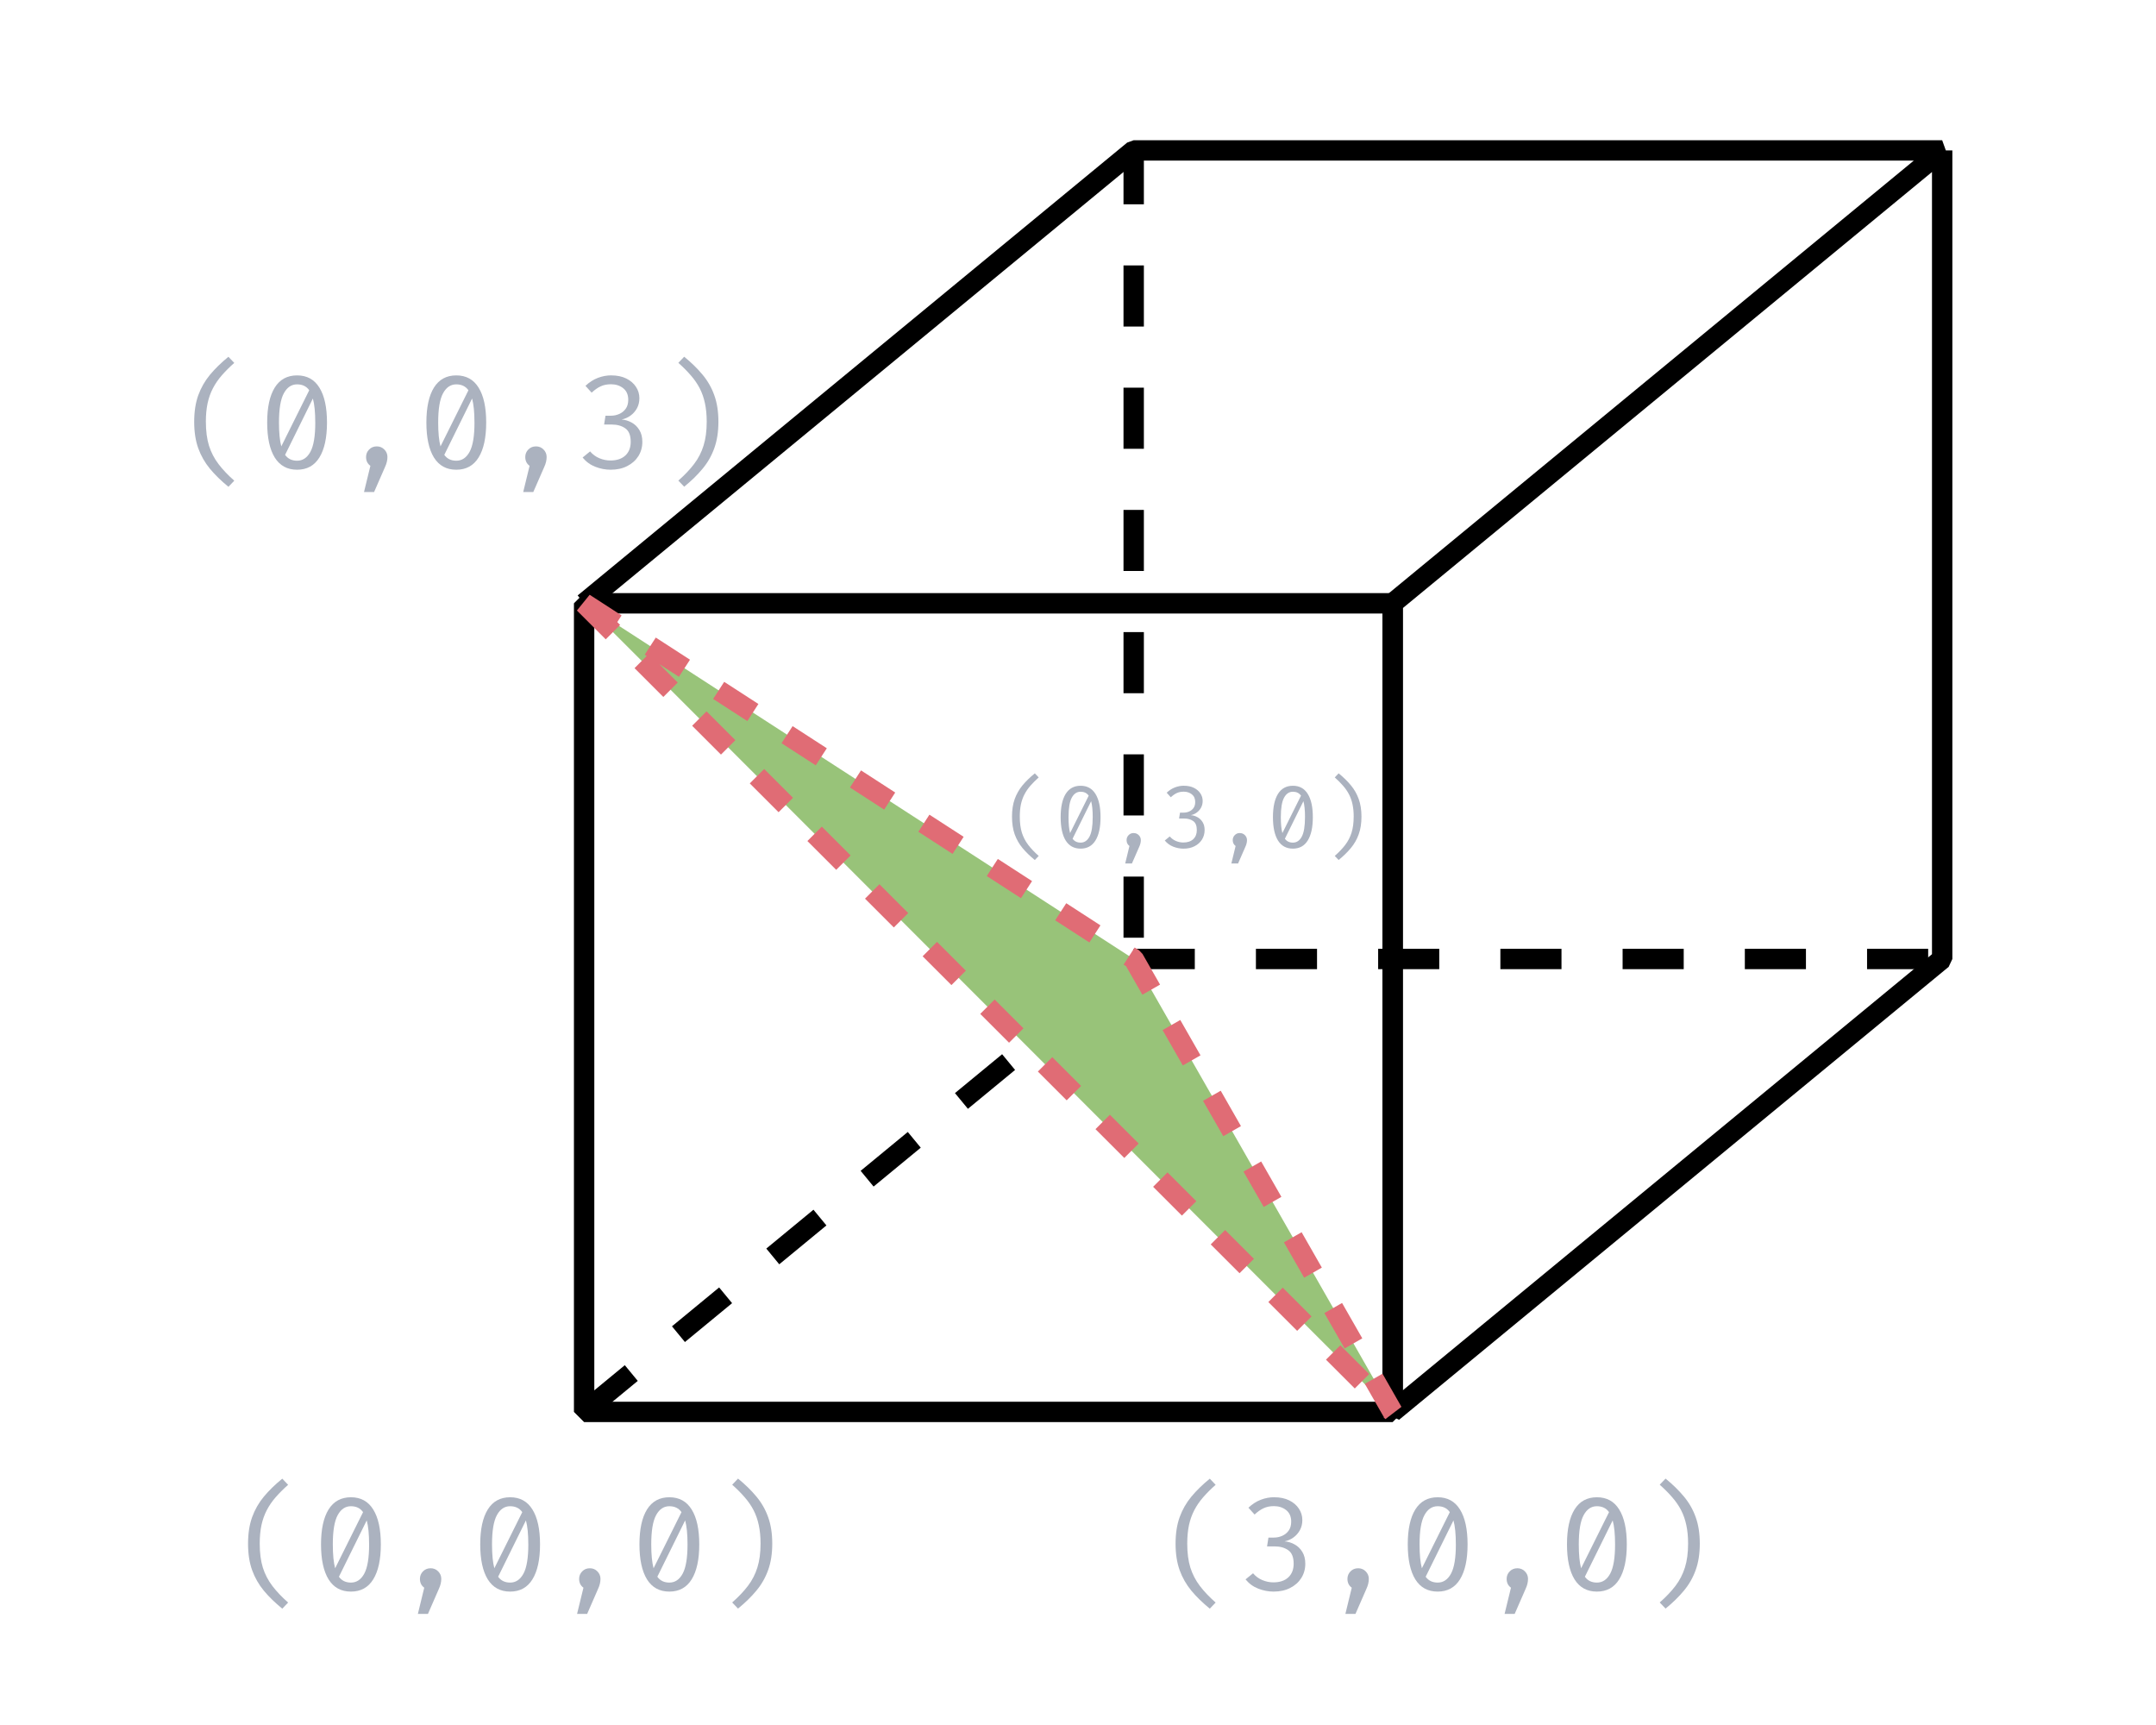
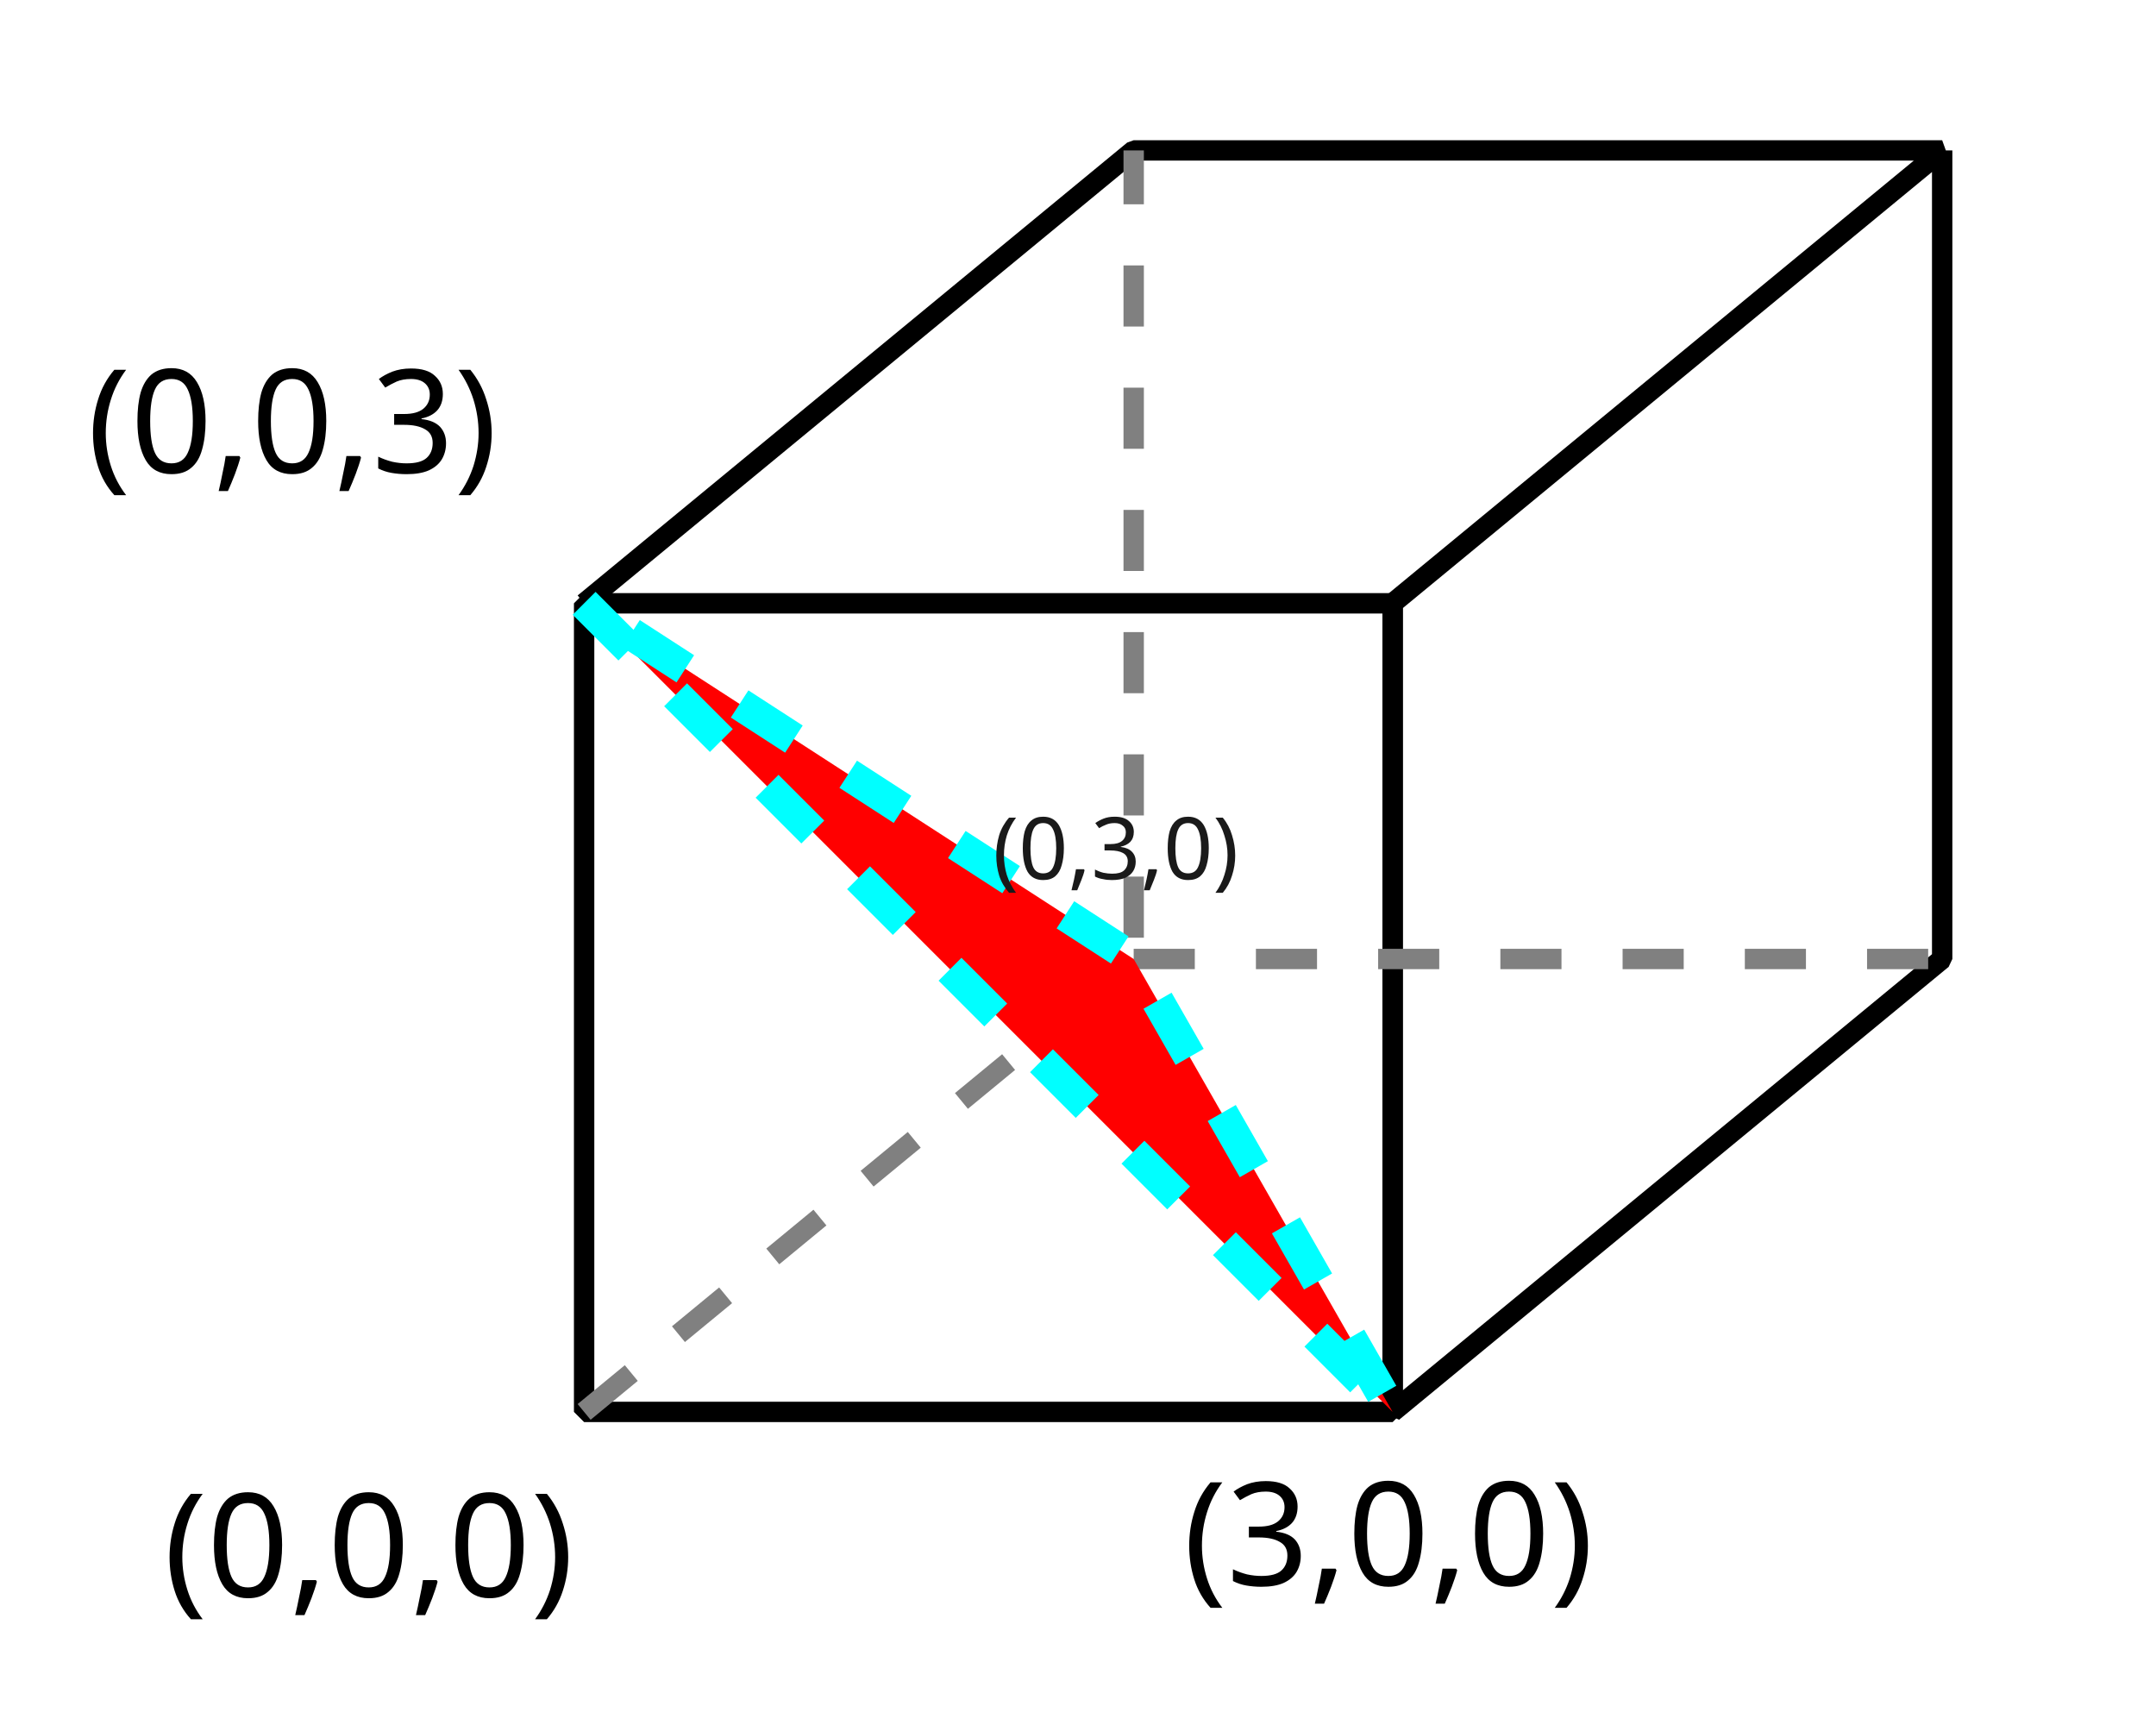
<svg xmlns="http://www.w3.org/2000/svg" width="400" height="320" viewBox="0 0 105.833 84.667" version="1.1" id="svg5">
  <defs id="defs2">
    <marker style="overflow:visible" id="Arrow2Mend" refX="0" refY="0" orient="auto">
      <path transform="scale(-0.6)" d="M 8.719,4.034 -2.207,0.016 8.719,-4.002 c -1.745,2.372 -1.735,5.617 -6e-7,8.035 z" style="fill:context-stroke;fill-rule:evenodd;stroke:context-stroke;stroke-width:0.625;stroke-linejoin:round" id="path7374" />
    </marker>
    <marker style="overflow:visible" id="Arrow1Lend" refX="0" refY="0" orient="auto">
      <path transform="matrix(-0.8,0,0,-0.8,-10,0)" style="fill:context-stroke;fill-rule:evenodd;stroke:context-stroke;stroke-width:1pt" d="M 0,0 5,-5 -12.5,0 5,5 Z" id="path7350" />
    </marker>
    <marker style="overflow:visible" id="Arrow1Mend" refX="0" refY="0" orient="auto">
      <path transform="matrix(-0.4,0,0,-0.4,-4,0)" style="fill:context-stroke;fill-rule:evenodd;stroke:context-stroke;stroke-width:1pt" d="M 0,0 5,-5 -12.5,0 5,5 Z" id="path7356" />
    </marker>
    <marker style="overflow:visible" id="TriangleOutL" refX="0" refY="0" orient="auto">
      <path transform="scale(0.8)" style="fill:context-stroke;fill-rule:evenodd;stroke:context-stroke;stroke-width:1pt" d="M 5.77,0 -2.88,5 V -5 Z" id="path7489" />
    </marker>
    <marker style="overflow:visible" id="TriangleOutM" refX="0" refY="0" orient="auto">
      <path transform="scale(0.4)" style="fill:context-stroke;fill-rule:evenodd;stroke:context-stroke;stroke-width:1pt" d="M 5.77,0 -2.88,5 V -5 Z" id="path7492" />
    </marker>
    <marker style="overflow:visible" id="TriangleInM" refX="0" refY="0" orient="auto">
      <path transform="scale(-0.4)" style="fill:context-stroke;fill-rule:evenodd;stroke:context-stroke;stroke-width:1pt" d="M 5.77,0 -2.88,5 V -5 Z" id="path7483" />
    </marker>
    <marker style="overflow:visible" id="TriangleInL" refX="0" refY="0" orient="auto">
      <path transform="scale(-0.8)" style="fill:context-stroke;fill-rule:evenodd;stroke:context-stroke;stroke-width:1pt" d="M 5.77,0 -2.88,5 V -5 Z" id="path7480" />
    </marker>
    <marker style="overflow:visible" id="Arrow1Mend-9" refX="0" refY="0" orient="auto">
      <path transform="matrix(-0.4,0,0,-0.4,-4,0)" style="fill:context-stroke;fill-rule:evenodd;stroke:context-stroke;stroke-width:1pt" d="M 0,0 5,-5 -12.5,0 5,5 Z" id="path7356-3" />
    </marker>
    <marker style="overflow:visible" id="Arrow1Mend_Fnone_S-abb2bf" refX="0" refY="0" orient="auto">
      <path transform="matrix(-0.4,0,0,-0.4,-4,0)" style="fill:#abb2bf;fill-rule:evenodd;stroke:#abb2bf;stroke-width:1pt" d="M 0,0 5,-5 -12.5,0 5,5 Z" id="path30204" />
    </marker>
  </defs>
  <g id="layer1">
    <rect style="fill:none;stroke:#000000;stroke-width:1;stroke-linejoin:bevel;stroke-opacity:1" id="rect69066" width="39.688" height="39.688" x="28.673" y="29.612" />
    <path style="fill:none;fill-opacity:1;stroke:#000000;stroke-width:1;stroke-linejoin:bevel;stroke-miterlimit:4;stroke-dasharray:none;stroke-dashoffset:0;stroke-opacity:1" d="M 28.673,29.612 55.65,7.383 H 95.337 L 68.36,29.612 V 69.3 L 95.337,47.07 V 7.383" id="path70004" />
-     <path style="fill:none;fill-opacity:1;stroke:#000000;stroke-width:1;stroke-linejoin:bevel;stroke-miterlimit:4;stroke-dasharray:3, 3;stroke-dashoffset:0;stroke-opacity:1" d="M 28.673,69.3 55.65,47.07 V 7.383" id="path70300" />
-     <path style="fill:none;fill-opacity:1;stroke:#000000;stroke-width:1;stroke-linejoin:bevel;stroke-miterlimit:4;stroke-dasharray:3, 3;stroke-dashoffset:0;stroke-opacity:1" d="M 55.65,47.07 H 95.337" id="path70302" />
-     <path style="fill:#98c379;fill-opacity:1;stroke:none;stroke-width:1;stroke-linejoin:bevel;stroke-miterlimit:4;stroke-dasharray:none;stroke-dashoffset:0;stroke-opacity:1" d="M 28.673,29.612 68.36,69.3 55.65,47.07 Z" id="path70497" />
-     <g aria-label="(0,0,0)" id="text74384" style="font-size:6.35px;font-family:'Fira Code';-inkscape-font-specification:'Fira Code';fill:#98c379;stroke-width:1;stroke-linejoin:bevel">
-       <path d="m 12.749,75.765 q 0,0.681 0.153,1.176 0.156,0.492 0.466,0.899 0.309,0.407 0.775,0.817 l -0.287,0.3 q -0.528,-0.43 -0.905,-0.882 -0.374,-0.453 -0.576,-1.009 -0.199,-0.557 -0.199,-1.299 0,-0.742 0.199,-1.299 0.202,-0.557 0.576,-1.009 0.378,-0.453 0.905,-0.882 l 0.287,0.3 q -0.352,0.313 -0.615,0.615 -0.261,0.3 -0.433,0.632 -0.173,0.332 -0.261,0.733 -0.085,0.401 -0.085,0.912 z" style="fill:#abb2bf" id="path924" />
-       <path d="m 17.226,73.489 q 0.723,0 1.094,0.599 0.374,0.599 0.374,1.713 0,1.117 -0.374,1.719 -0.371,0.599 -1.094,0.599 -0.723,0 -1.097,-0.599 -0.371,-0.602 -0.371,-1.719 0,-1.114 0.371,-1.713 0.374,-0.599 1.097,-0.599 z m 0,0.44 q -0.414,0 -0.651,0.44 -0.238,0.436 -0.238,1.433 0,0.746 0.114,1.172 l 1.371,-2.755 q -0.205,-0.29 -0.596,-0.29 z m 0.892,1.872 q 0,-0.752 -0.117,-1.176 L 16.637,77.39 q 0.205,0.287 0.589,0.287 0.417,0 0.655,-0.44 0.238,-0.44 0.238,-1.436 z" style="fill:#abb2bf" id="path926" />
-       <path d="m 21.134,76.973 q 0.225,0 0.374,0.153 0.153,0.153 0.153,0.368 0,0.117 -0.029,0.238 -0.026,0.12 -0.098,0.274 L 21.007,79.214 H 20.512 l 0.313,-1.286 q -0.212,-0.153 -0.212,-0.433 0,-0.215 0.15,-0.368 0.15,-0.153 0.371,-0.153 z" style="fill:#abb2bf" id="path928" />
-       <path d="m 25.041,73.489 q 0.723,0 1.094,0.599 0.374,0.599 0.374,1.713 0,1.117 -0.374,1.719 -0.371,0.599 -1.094,0.599 -0.723,0 -1.097,-0.599 -0.371,-0.602 -0.371,-1.719 0,-1.114 0.371,-1.713 0.374,-0.599 1.097,-0.599 z m 0,0.44 q -0.414,0 -0.651,0.44 -0.238,0.436 -0.238,1.433 0,0.746 0.114,1.172 l 1.371,-2.755 q -0.205,-0.29 -0.596,-0.29 z m 0.892,1.872 q 0,-0.752 -0.117,-1.176 L 24.452,77.39 q 0.205,0.287 0.589,0.287 0.417,0 0.655,-0.44 0.238,-0.44 0.238,-1.436 z" style="fill:#abb2bf" id="path930" />
-       <path d="m 28.949,76.973 q 0.225,0 0.374,0.153 0.153,0.153 0.153,0.368 0,0.117 -0.029,0.238 -0.026,0.12 -0.098,0.274 L 28.822,79.214 h -0.495 l 0.313,-1.286 q -0.212,-0.153 -0.212,-0.433 0,-0.215 0.15,-0.368 0.15,-0.153 0.371,-0.153 z" style="fill:#abb2bf" id="path932" />
-       <path d="m 32.857,73.489 q 0.723,0 1.094,0.599 0.374,0.599 0.374,1.713 0,1.117 -0.374,1.719 -0.371,0.599 -1.094,0.599 -0.723,0 -1.097,-0.599 -0.371,-0.602 -0.371,-1.719 0,-1.114 0.371,-1.713 0.374,-0.599 1.097,-0.599 z m 0,0.44 q -0.414,0 -0.651,0.44 -0.238,0.436 -0.238,1.433 0,0.746 0.114,1.172 l 1.371,-2.755 q -0.205,-0.29 -0.596,-0.29 z m 0.892,1.872 q 0,-0.752 -0.117,-1.176 L 32.267,77.39 q 0.205,0.287 0.589,0.287 0.417,0 0.655,-0.44 0.238,-0.44 0.238,-1.436 z" style="fill:#abb2bf" id="path934" />
-       <path d="m 37.334,75.765 q 0,-0.511 -0.088,-0.912 -0.085,-0.401 -0.257,-0.733 -0.173,-0.332 -0.436,-0.632 -0.261,-0.303 -0.612,-0.615 l 0.287,-0.3 q 0.528,0.43 0.902,0.882 0.378,0.453 0.576,1.009 0.202,0.557 0.202,1.299 0,0.742 -0.202,1.299 -0.199,0.557 -0.576,1.009 -0.374,0.453 -0.902,0.882 l -0.287,-0.3 q 0.466,-0.41 0.775,-0.817 0.309,-0.407 0.462,-0.899 0.156,-0.495 0.156,-1.176 z" style="fill:#abb2bf" id="path936" />
-     </g>
-     <g aria-label="(3,0,0)" id="text74384-2" style="font-size:6.35px;font-family:'Fira Code';-inkscape-font-specification:'Fira Code';fill:#98c379;stroke-width:1;stroke-linejoin:bevel">
-       <path d="m 58.279,75.765 q 0,0.681 0.153,1.176 0.156,0.492 0.466,0.899 0.309,0.407 0.775,0.817 l -0.287,0.3 q -0.528,-0.43 -0.905,-0.882 -0.374,-0.453 -0.576,-1.009 -0.199,-0.557 -0.199,-1.299 0,-0.742 0.199,-1.299 0.202,-0.557 0.576,-1.009 0.378,-0.453 0.905,-0.882 l 0.287,0.3 q -0.352,0.313 -0.615,0.615 -0.261,0.3 -0.433,0.632 -0.173,0.332 -0.261,0.733 -0.085,0.401 -0.085,0.912 z" style="fill:#abb2bf" id="path954" />
-       <path d="m 62.552,73.489 q 0.423,0 0.733,0.153 0.309,0.153 0.475,0.407 0.169,0.254 0.169,0.56 0,0.274 -0.12,0.495 -0.12,0.218 -0.319,0.361 -0.199,0.143 -0.436,0.189 0.264,0.02 0.495,0.15 0.234,0.127 0.378,0.365 0.147,0.238 0.147,0.583 0,0.388 -0.195,0.7 -0.195,0.309 -0.547,0.488 -0.348,0.179 -0.814,0.179 -0.378,0 -0.749,-0.143 -0.371,-0.143 -0.628,-0.456 l 0.368,-0.3 q 0.192,0.225 0.456,0.335 0.267,0.111 0.541,0.111 0.469,0 0.733,-0.244 0.264,-0.247 0.264,-0.671 0,-0.479 -0.267,-0.664 -0.264,-0.186 -0.661,-0.186 h -0.378 l 0.068,-0.433 h 0.264 q 0.218,0 0.41,-0.085 0.195,-0.085 0.319,-0.257 0.124,-0.173 0.124,-0.44 0,-0.371 -0.247,-0.567 -0.247,-0.195 -0.599,-0.195 -0.293,0 -0.511,0.104 -0.218,0.101 -0.44,0.309 l -0.303,-0.335 q 0.287,-0.27 0.609,-0.391 0.322,-0.124 0.664,-0.124 z" style="fill:#abb2bf" id="path956" />
-       <path d="m 66.665,76.973 q 0.225,0 0.374,0.153 0.153,0.153 0.153,0.368 0,0.117 -0.029,0.238 -0.026,0.12 -0.098,0.274 l -0.528,1.208 h -0.495 l 0.313,-1.286 q -0.212,-0.153 -0.212,-0.433 0,-0.215 0.15,-0.368 0.15,-0.153 0.371,-0.153 z" style="fill:#abb2bf" id="path958" />
-       <path d="m 70.572,73.489 q 0.723,0 1.094,0.599 0.374,0.599 0.374,1.713 0,1.117 -0.374,1.719 -0.371,0.599 -1.094,0.599 -0.723,0 -1.097,-0.599 -0.371,-0.602 -0.371,-1.719 0,-1.114 0.371,-1.713 0.374,-0.599 1.097,-0.599 z m 0,0.44 q -0.414,0 -0.651,0.44 -0.238,0.436 -0.238,1.433 0,0.746 0.114,1.172 l 1.371,-2.755 q -0.205,-0.29 -0.596,-0.29 z m 0.892,1.872 q 0,-0.752 -0.117,-1.176 L 69.983,77.39 q 0.205,0.287 0.589,0.287 0.417,0 0.655,-0.44 0.238,-0.44 0.238,-1.436 z" style="fill:#abb2bf" id="path960" />
-       <path d="m 74.48,76.973 q 0.225,0 0.374,0.153 0.153,0.153 0.153,0.368 0,0.117 -0.029,0.238 -0.026,0.12 -0.098,0.274 l -0.528,1.208 h -0.495 l 0.313,-1.286 q -0.212,-0.153 -0.212,-0.433 0,-0.215 0.15,-0.368 0.15,-0.153 0.371,-0.153 z" style="fill:#abb2bf" id="path962" />
-       <path d="m 78.388,73.489 q 0.723,0 1.094,0.599 0.374,0.599 0.374,1.713 0,1.117 -0.374,1.719 -0.371,0.599 -1.094,0.599 -0.723,0 -1.097,-0.599 -0.371,-0.602 -0.371,-1.719 0,-1.114 0.371,-1.713 0.374,-0.599 1.097,-0.599 z m 0,0.44 q -0.414,0 -0.651,0.44 -0.238,0.436 -0.238,1.433 0,0.746 0.114,1.172 l 1.371,-2.755 q -0.205,-0.29 -0.596,-0.29 z m 0.892,1.872 q 0,-0.752 -0.117,-1.176 L 77.798,77.39 q 0.205,0.287 0.589,0.287 0.417,0 0.655,-0.44 0.238,-0.44 0.238,-1.436 z" style="fill:#abb2bf" id="path964" />
-       <path d="m 82.865,75.765 q 0,-0.511 -0.088,-0.912 -0.085,-0.401 -0.257,-0.733 -0.173,-0.332 -0.436,-0.632 -0.261,-0.303 -0.612,-0.615 l 0.287,-0.3 q 0.528,0.43 0.902,0.882 0.378,0.453 0.576,1.009 0.202,0.557 0.202,1.299 0,0.742 -0.202,1.299 -0.199,0.557 -0.576,1.009 -0.374,0.453 -0.902,0.882 l -0.287,-0.3 q 0.466,-0.41 0.775,-0.817 0.309,-0.407 0.462,-0.899 0.156,-0.495 0.156,-1.176 z" style="fill:#abb2bf" id="path966" />
-     </g>
-     <g aria-label="(0,0,3)" id="text74384-1" style="font-size:6.35px;font-family:'Fira Code';-inkscape-font-specification:'Fira Code';fill:#98c379;stroke-width:1;stroke-linejoin:bevel">
-       <path d="m 10.106,20.701 q 0,0.681 0.153,1.176 0.156,0.492 0.466,0.899 0.309,0.407 0.775,0.817 l -0.287,0.3 Q 10.685,23.463 10.307,23.01 9.933,22.557 9.731,22.001 q -0.199,-0.557 -0.199,-1.299 0,-0.742 0.199,-1.299 0.202,-0.557 0.576,-1.009 0.378,-0.453 0.905,-0.882 l 0.287,0.3 q -0.352,0.313 -0.615,0.615 -0.261,0.3 -0.433,0.632 -0.173,0.332 -0.261,0.733 -0.085,0.401 -0.085,0.912 z" style="fill:#abb2bf" id="path939" />
-       <path d="m 14.583,18.425 q 0.723,0 1.094,0.599 0.374,0.599 0.374,1.713 0,1.117 -0.374,1.719 -0.371,0.599 -1.094,0.599 -0.723,0 -1.097,-0.599 -0.371,-0.602 -0.371,-1.719 0,-1.114 0.371,-1.713 0.374,-0.599 1.097,-0.599 z m 0,0.44 q -0.414,0 -0.651,0.44 -0.238,0.436 -0.238,1.433 0,0.746 0.114,1.172 L 15.179,19.154 Q 14.974,18.865 14.583,18.865 Z m 0.892,1.872 q 0,-0.752 -0.117,-1.176 l -1.364,2.765 q 0.205,0.287 0.589,0.287 0.417,0 0.655,-0.44 0.238,-0.44 0.238,-1.436 z" style="fill:#abb2bf" id="path941" />
-       <path d="m 18.491,21.909 q 0.225,0 0.374,0.153 0.153,0.153 0.153,0.368 0,0.117 -0.029,0.238 -0.026,0.12 -0.098,0.274 l -0.528,1.208 h -0.495 l 0.313,-1.286 q -0.212,-0.153 -0.212,-0.433 0,-0.215 0.15,-0.368 0.15,-0.153 0.371,-0.153 z" style="fill:#abb2bf" id="path943" />
-       <path d="m 22.398,18.425 q 0.723,0 1.094,0.599 0.374,0.599 0.374,1.713 0,1.117 -0.374,1.719 -0.371,0.599 -1.094,0.599 -0.723,0 -1.097,-0.599 -0.371,-0.602 -0.371,-1.719 0,-1.114 0.371,-1.713 0.374,-0.599 1.097,-0.599 z m 0,0.44 q -0.414,0 -0.651,0.44 -0.238,0.436 -0.238,1.433 0,0.746 0.114,1.172 l 1.371,-2.755 q -0.205,-0.29 -0.596,-0.29 z m 0.892,1.872 q 0,-0.752 -0.117,-1.176 l -1.364,2.765 q 0.205,0.287 0.589,0.287 0.417,0 0.655,-0.44 0.238,-0.44 0.238,-1.436 z" style="fill:#abb2bf" id="path945" />
-       <path d="m 26.306,21.909 q 0.225,0 0.374,0.153 0.153,0.153 0.153,0.368 0,0.117 -0.029,0.238 -0.026,0.12 -0.098,0.274 l -0.528,1.208 h -0.495 l 0.313,-1.286 q -0.212,-0.153 -0.212,-0.433 0,-0.215 0.15,-0.368 0.15,-0.153 0.371,-0.153 z" style="fill:#abb2bf" id="path947" />
-       <path d="m 30.009,18.425 q 0.423,0 0.733,0.153 0.309,0.153 0.475,0.407 0.169,0.254 0.169,0.56 0,0.274 -0.12,0.495 -0.12,0.218 -0.319,0.361 -0.199,0.143 -0.436,0.189 0.264,0.02 0.495,0.15 0.234,0.127 0.378,0.365 0.147,0.238 0.147,0.583 0,0.388 -0.195,0.7 -0.195,0.309 -0.547,0.488 -0.348,0.179 -0.814,0.179 -0.378,0 -0.749,-0.143 -0.371,-0.143 -0.628,-0.456 l 0.368,-0.3 q 0.192,0.225 0.456,0.335 0.267,0.111 0.541,0.111 0.469,0 0.733,-0.244 0.264,-0.247 0.264,-0.671 0,-0.479 -0.267,-0.664 -0.264,-0.186 -0.661,-0.186 h -0.378 l 0.068,-0.433 h 0.264 q 0.218,0 0.41,-0.085 0.195,-0.085 0.319,-0.257 0.124,-0.173 0.124,-0.44 0,-0.371 -0.247,-0.567 -0.247,-0.195 -0.599,-0.195 -0.293,0 -0.511,0.104 -0.218,0.101 -0.44,0.309 l -0.303,-0.335 q 0.287,-0.27 0.609,-0.391 0.322,-0.124 0.664,-0.124 z" style="fill:#abb2bf" id="path949" />
-       <path d="m 34.691,20.701 q 0,-0.511 -0.088,-0.912 -0.085,-0.401 -0.257,-0.733 -0.173,-0.332 -0.436,-0.632 -0.261,-0.303 -0.612,-0.615 l 0.287,-0.3 q 0.528,0.43 0.902,0.882 0.378,0.453 0.576,1.009 0.202,0.557 0.202,1.299 0,0.742 -0.202,1.299 -0.199,0.557 -0.576,1.009 -0.374,0.453 -0.902,0.882 l -0.287,-0.3 q 0.466,-0.41 0.775,-0.817 0.309,-0.407 0.462,-0.899 0.156,-0.495 0.156,-1.176 z" style="fill:#abb2bf" id="path951" />
-     </g>
-     <g aria-label="(0,3,0)" id="text74384-7" style="font-size:4.233px;font-family:'Fira Code';-inkscape-font-specification:'Fira Code';fill:#98c379;stroke-width:1;stroke-linejoin:bevel">
-       <path d="m 50.059,40.084 q 0,0.454 0.102,0.784 0.104,0.328 0.31,0.599 0.206,0.271 0.517,0.545 l -0.191,0.2 q -0.352,-0.287 -0.604,-0.588 -0.25,-0.302 -0.384,-0.673 -0.132,-0.371 -0.132,-0.866 0,-0.495 0.132,-0.866 0.135,-0.371 0.384,-0.673 0.252,-0.302 0.604,-0.588 l 0.191,0.2 q -0.234,0.208 -0.41,0.41 -0.174,0.2 -0.289,0.421 -0.115,0.221 -0.174,0.488 -0.056,0.267 -0.056,0.608 z" style="fill:#abb2bf" id="path909" />
-       <path d="m 53.044,38.567 q 0.482,0 0.729,0.399 0.25,0.399 0.25,1.142 0,0.745 -0.25,1.146 -0.247,0.399 -0.729,0.399 -0.482,0 -0.732,-0.399 -0.247,-0.402 -0.247,-1.146 0,-0.742 0.247,-1.142 0.25,-0.399 0.732,-0.399 z m 0,0.293 q -0.276,0 -0.434,0.293 -0.158,0.291 -0.158,0.955 0,0.497 0.076,0.782 l 0.914,-1.837 q -0.137,-0.193 -0.397,-0.193 z m 0.595,1.248 q 0,-0.501 -0.078,-0.784 l -0.91,1.843 q 0.137,0.191 0.393,0.191 0.278,0 0.436,-0.293 0.158,-0.293 0.158,-0.957 z" style="fill:#abb2bf" id="path911" />
-       <path d="m 55.649,40.889 q 0.15,0 0.25,0.102 0.102,0.102 0.102,0.245 0,0.078 -0.02,0.158 -0.017,0.08 -0.065,0.182 l -0.352,0.805 h -0.33 l 0.208,-0.858 q -0.141,-0.102 -0.141,-0.289 0,-0.143 0.1,-0.245 0.1,-0.102 0.247,-0.102 z" style="fill:#abb2bf" id="path913" />
-       <path d="m 58.118,38.567 q 0.282,0 0.488,0.102 0.206,0.102 0.317,0.271 0.113,0.169 0.113,0.373 0,0.182 -0.08,0.33 -0.08,0.145 -0.213,0.241 -0.132,0.096 -0.291,0.126 0.176,0.013 0.33,0.1 0.156,0.085 0.252,0.243 0.098,0.158 0.098,0.389 0,0.258 -0.13,0.467 -0.13,0.206 -0.365,0.326 -0.232,0.119 -0.543,0.119 -0.252,0 -0.499,-0.096 -0.247,-0.096 -0.419,-0.304 l 0.245,-0.2 q 0.128,0.15 0.304,0.224 0.178,0.074 0.36,0.074 0.313,0 0.488,-0.163 0.176,-0.165 0.176,-0.447 0,-0.319 -0.178,-0.443 -0.176,-0.124 -0.441,-0.124 h -0.252 l 0.046,-0.289 h 0.176 q 0.145,0 0.274,-0.056 0.13,-0.056 0.213,-0.172 0.083,-0.115 0.083,-0.293 0,-0.247 -0.165,-0.378 -0.165,-0.13 -0.399,-0.13 -0.195,0 -0.341,0.069 -0.145,0.067 -0.293,0.206 l -0.202,-0.224 q 0.191,-0.18 0.406,-0.261 0.215,-0.082 0.443,-0.082 z" style="fill:#abb2bf" id="path915" />
-       <path d="m 60.86,40.889 q 0.15,0 0.25,0.102 0.102,0.102 0.102,0.245 0,0.078 -0.02,0.158 -0.017,0.08 -0.065,0.182 l -0.352,0.805 h -0.33 l 0.208,-0.858 q -0.141,-0.102 -0.141,-0.289 0,-0.143 0.1,-0.245 0.1,-0.102 0.247,-0.102 z" style="fill:#abb2bf" id="path917" />
-       <path d="m 63.465,38.567 q 0.482,0 0.729,0.399 0.25,0.399 0.25,1.142 0,0.745 -0.25,1.146 -0.247,0.399 -0.729,0.399 -0.482,0 -0.732,-0.399 -0.247,-0.402 -0.247,-1.146 0,-0.742 0.247,-1.142 0.25,-0.399 0.732,-0.399 z m 0,0.293 q -0.276,0 -0.434,0.293 -0.158,0.291 -0.158,0.955 0,0.497 0.076,0.782 l 0.914,-1.837 q -0.137,-0.193 -0.397,-0.193 z m 0.595,1.248 q 0,-0.501 -0.078,-0.784 l -0.91,1.843 q 0.137,0.191 0.393,0.191 0.278,0 0.436,-0.293 0.158,-0.293 0.158,-0.957 z" style="fill:#abb2bf" id="path919" />
-       <path d="m 66.45,40.084 q 0,-0.341 -0.059,-0.608 -0.056,-0.267 -0.172,-0.488 -0.115,-0.221 -0.291,-0.421 -0.174,-0.202 -0.408,-0.41 l 0.191,-0.2 q 0.352,0.287 0.601,0.588 0.252,0.302 0.384,0.673 0.135,0.371 0.135,0.866 0,0.495 -0.135,0.866 -0.132,0.371 -0.384,0.673 -0.25,0.302 -0.601,0.588 l -0.191,-0.2 q 0.31,-0.274 0.517,-0.545 0.206,-0.271 0.308,-0.599 0.104,-0.33 0.104,-0.784 z" style="fill:#abb2bf" id="path921" />
-     </g>
+     <path style="fill:none;fill-opacity:1;stroke:#808080;stroke-width:1;stroke-linejoin:bevel;stroke-miterlimit:4;stroke-dasharray:3, 3;stroke-dashoffset:0;stroke-opacity:1" d="M 28.673,69.3 55.65,47.07 V 7.383" id="path70300" />
+     <path style="fill:none;fill-opacity:1;stroke:#808080;stroke-width:1;stroke-linejoin:bevel;stroke-miterlimit:4;stroke-dasharray:3, 3;stroke-dashoffset:0;stroke-opacity:1" d="M 55.65,47.07 H 95.337" id="path70302" />
+     <path style="fill:#ff0000;fill-opacity:1;stroke:none;stroke-width:1;stroke-linejoin:bevel;stroke-miterlimit:4;stroke-dasharray:none;stroke-dashoffset:0;stroke-opacity:1" d="M 28.673,29.612 68.36,69.3 55.65,47.07 Z" id="path70497" />
    <text xml:space="preserve" style="font-size:4.233px;font-family:'Fira Code';-inkscape-font-specification:'Fira Code';fill:#abb2bf;fill-opacity:1;stroke:#abb2bf;stroke-width:1;stroke-linejoin:bevel;stroke-miterlimit:4;stroke-dasharray:3, 3;stroke-dashoffset:0;stroke-opacity:1" x="46.093" y="53.978" id="text119297">
      <tspan id="tspan119295" style="stroke-width:1" x="46.093" y="53.978" />
    </text>
-     <path style="fill:none;fill-opacity:1;stroke:#e06c75;stroke-width:1;stroke-linejoin:bevel;stroke-miterlimit:4;stroke-dasharray:2,2;stroke-dashoffset:0;stroke-opacity:1" d="M 28.673,29.612 68.36,69.3 55.65,47.07 Z" id="path130553" />
+     <path style="fill:none;fill-opacity:1;stroke:#00ffff;stroke-width:1.588;stroke-linejoin:bevel;stroke-miterlimit:4;stroke-dasharray:3.175,3.175;stroke-dashoffset:0;stroke-opacity:1" d="M 28.673,29.612 68.36,69.3 55.65,47.07 Z" id="path130553" />
+     <text xml:space="preserve" style="font-style:normal;font-variant:normal;font-weight:normal;font-stretch:normal;font-size:7.056px;font-family:'Fira Code';-inkscape-font-specification:'Fira Code, Normal';font-variant-ligatures:normal;font-variant-caps:normal;font-variant-numeric:normal;font-variant-east-asian:normal;fill:#000000;stroke-width:0.397;stroke-linecap:round;stroke-linejoin:round" x="4.286" y="23.196" id="text105948">
+       <tspan id="tspan105946" style="font-style:normal;font-variant:normal;font-weight:normal;font-stretch:normal;font-size:7.056px;font-family:'Fira Code';-inkscape-font-specification:'Fira Code, Normal';font-variant-ligatures:normal;font-variant-caps:normal;font-variant-numeric:normal;font-variant-east-asian:normal;stroke-width:0.397;fill:#000000" x="4.286" y="23.196">(0,0,3)</tspan>
+     </text>
+     <text xml:space="preserve" style="font-style:normal;font-variant:normal;font-weight:normal;font-stretch:normal;font-size:7.056px;font-family:'Fira Code';-inkscape-font-specification:'Fira Code, Normal';font-variant-ligatures:normal;font-variant-caps:normal;font-variant-numeric:normal;font-variant-east-asian:normal;fill:#000000;stroke-width:0.397;stroke-linecap:round;stroke-linejoin:round" x="8.043" y="78.366" id="text120186">
+       <tspan id="tspan120184" style="stroke-width:0.397;fill:#000000" x="8.043" y="78.366">(0,0,0)</tspan>
+     </text>
+     <text xml:space="preserve" style="font-style:normal;font-variant:normal;font-weight:normal;font-stretch:normal;font-size:7.056px;font-family:'Fira Code';-inkscape-font-specification:'Fira Code, Normal';font-variant-ligatures:normal;font-variant-caps:normal;font-variant-numeric:normal;font-variant-east-asian:normal;fill:#000000;stroke-width:0.397;stroke-linecap:round;stroke-linejoin:round" x="58.092" y="77.804" id="text121252">
+       <tspan id="tspan121250" style="stroke-width:0.397;fill:#000000" x="58.092" y="77.804">(3,0,0)</tspan>
+     </text>
+     <text xml:space="preserve" style="font-style:normal;font-variant:normal;font-weight:normal;font-stretch:normal;font-size:4.233px;font-family:'Fira Code';-inkscape-font-specification:'Fira Code, Normal';font-variant-ligatures:normal;font-variant-caps:normal;font-variant-numeric:normal;font-variant-east-asian:normal;fill:#1a1a1a;stroke-width:0.397;stroke-linecap:round;stroke-linejoin:round" x="48.736" y="43.145" id="text123500">
+       <tspan id="tspan123498" style="font-style:normal;font-variant:normal;font-weight:normal;font-stretch:normal;font-size:4.233px;font-family:'Fira Code';-inkscape-font-specification:'Fira Code, Normal';font-variant-ligatures:normal;font-variant-caps:normal;font-variant-numeric:normal;font-variant-east-asian:normal;fill:#1a1a1a;stroke-width:0.397" x="48.736" y="43.145">(0,3,0)</tspan>
+     </text>
  </g>
</svg>
